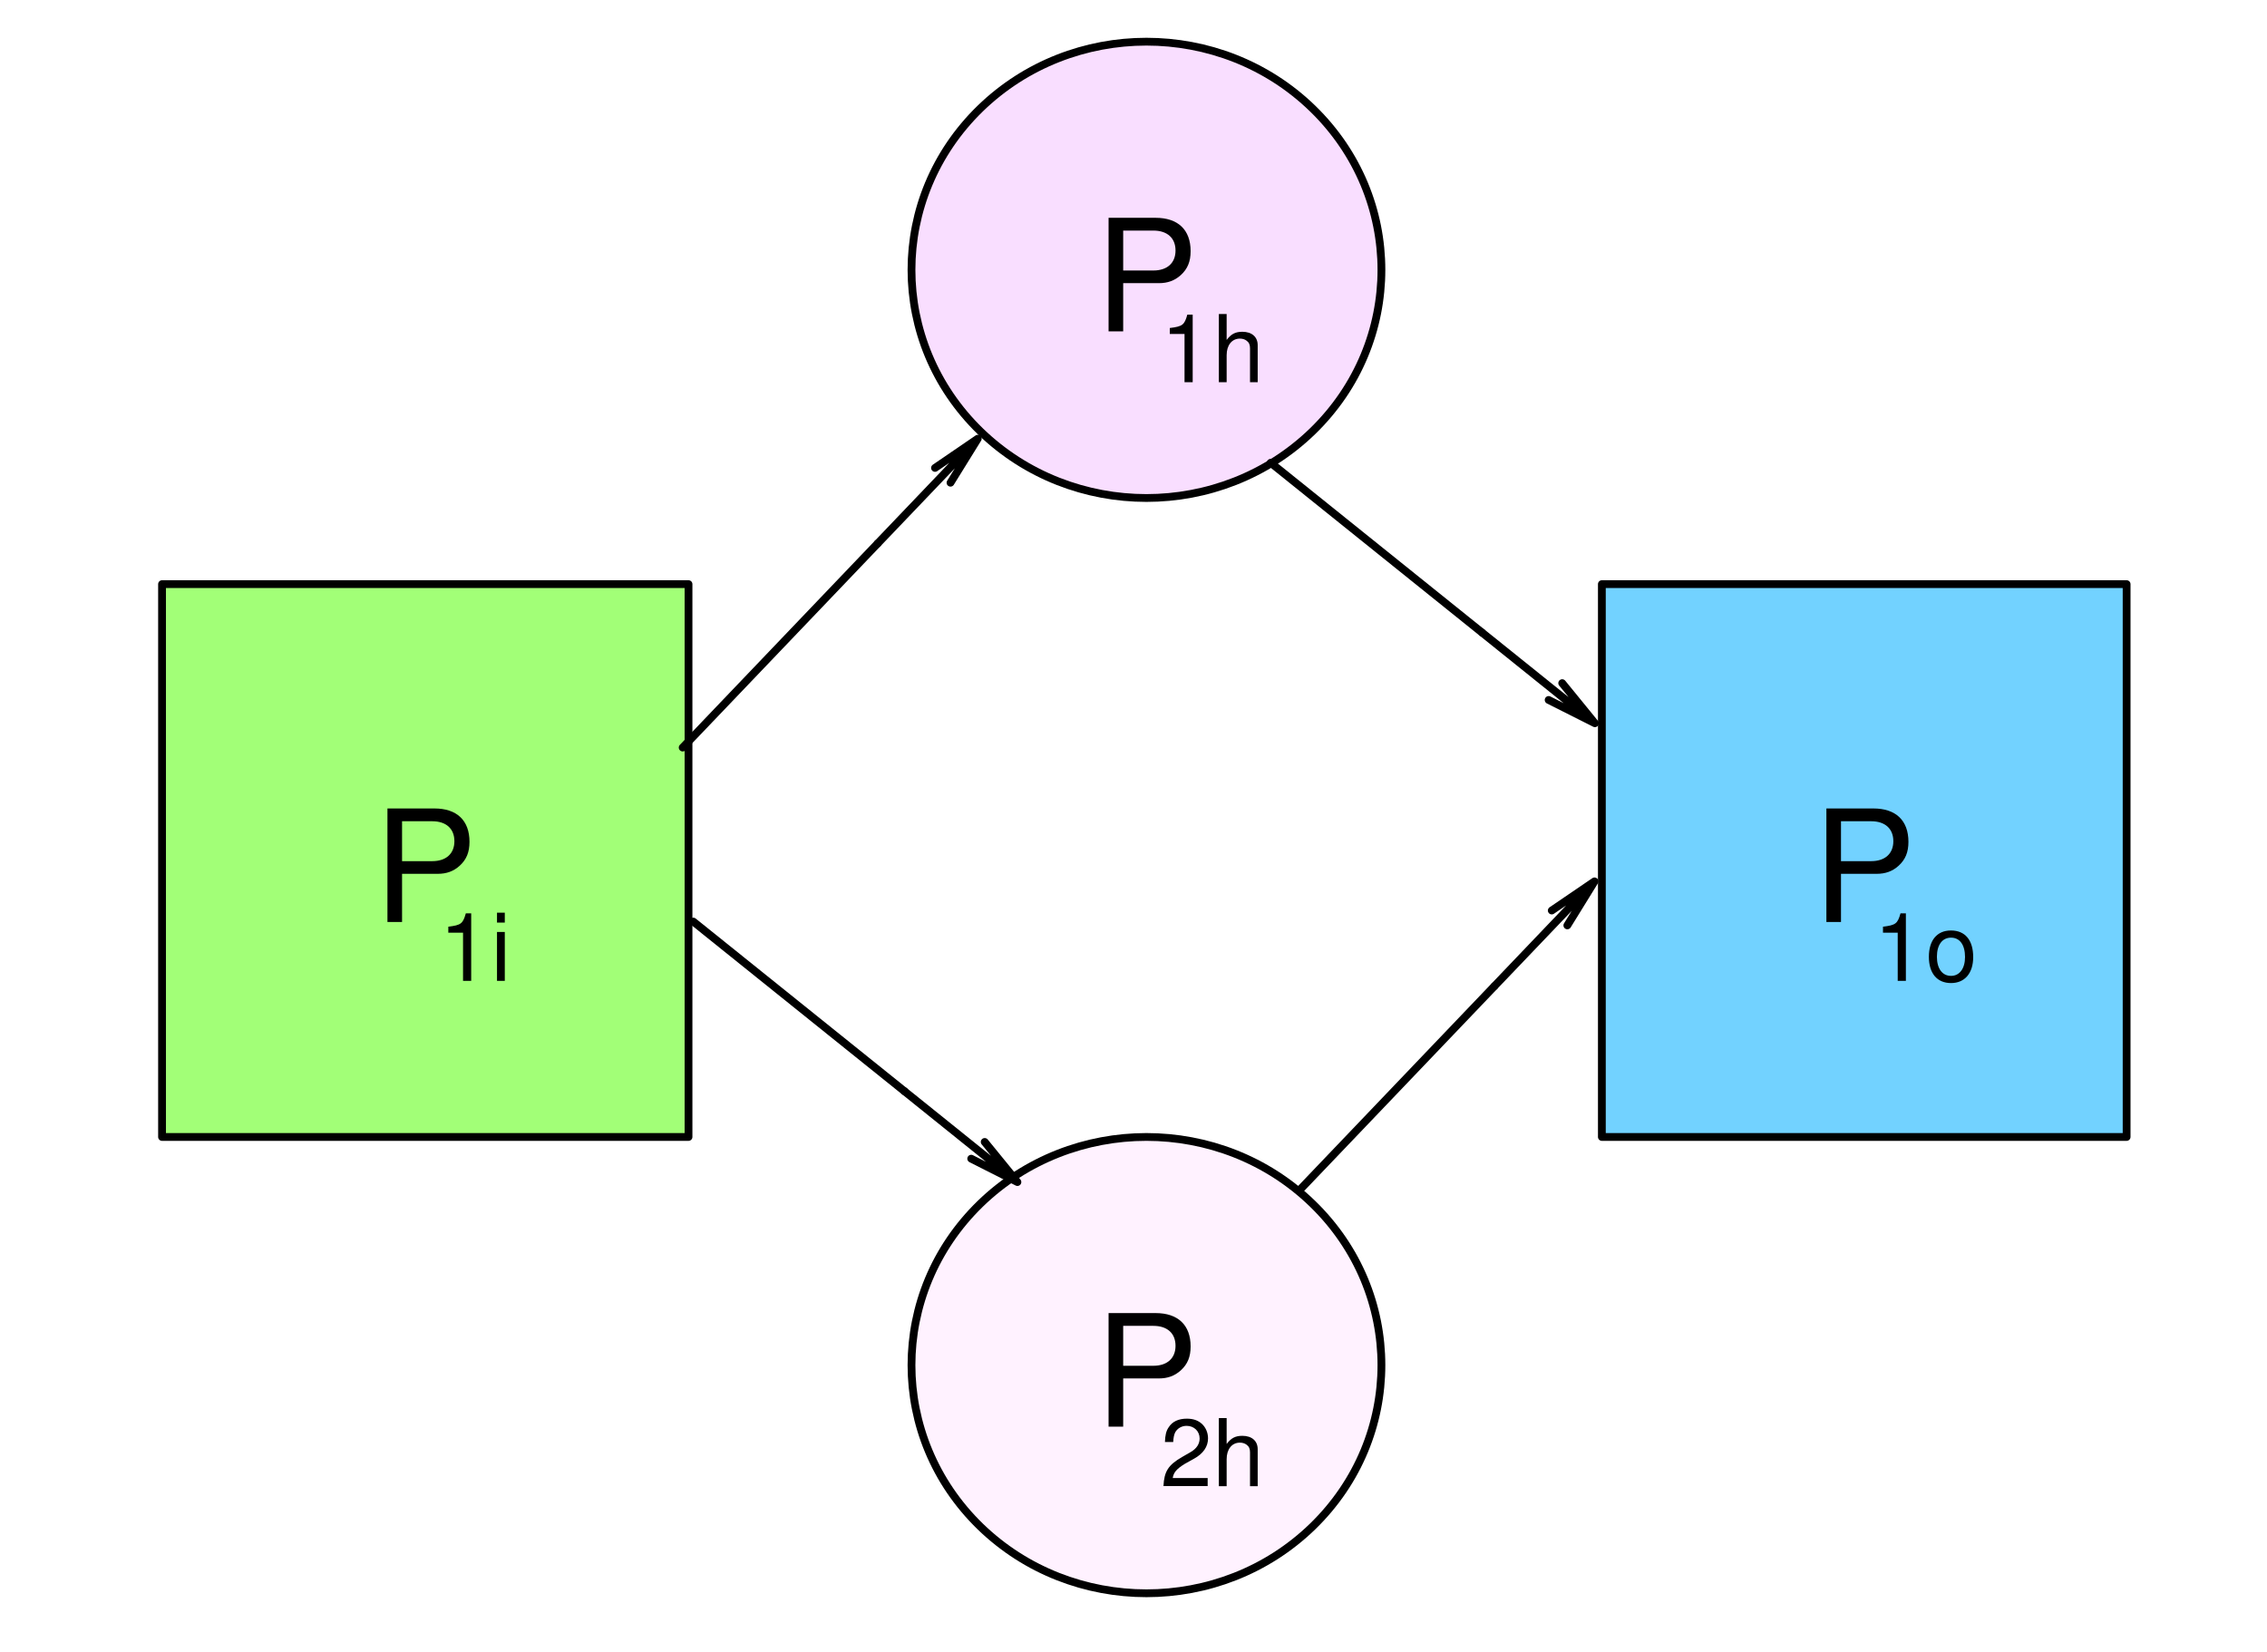
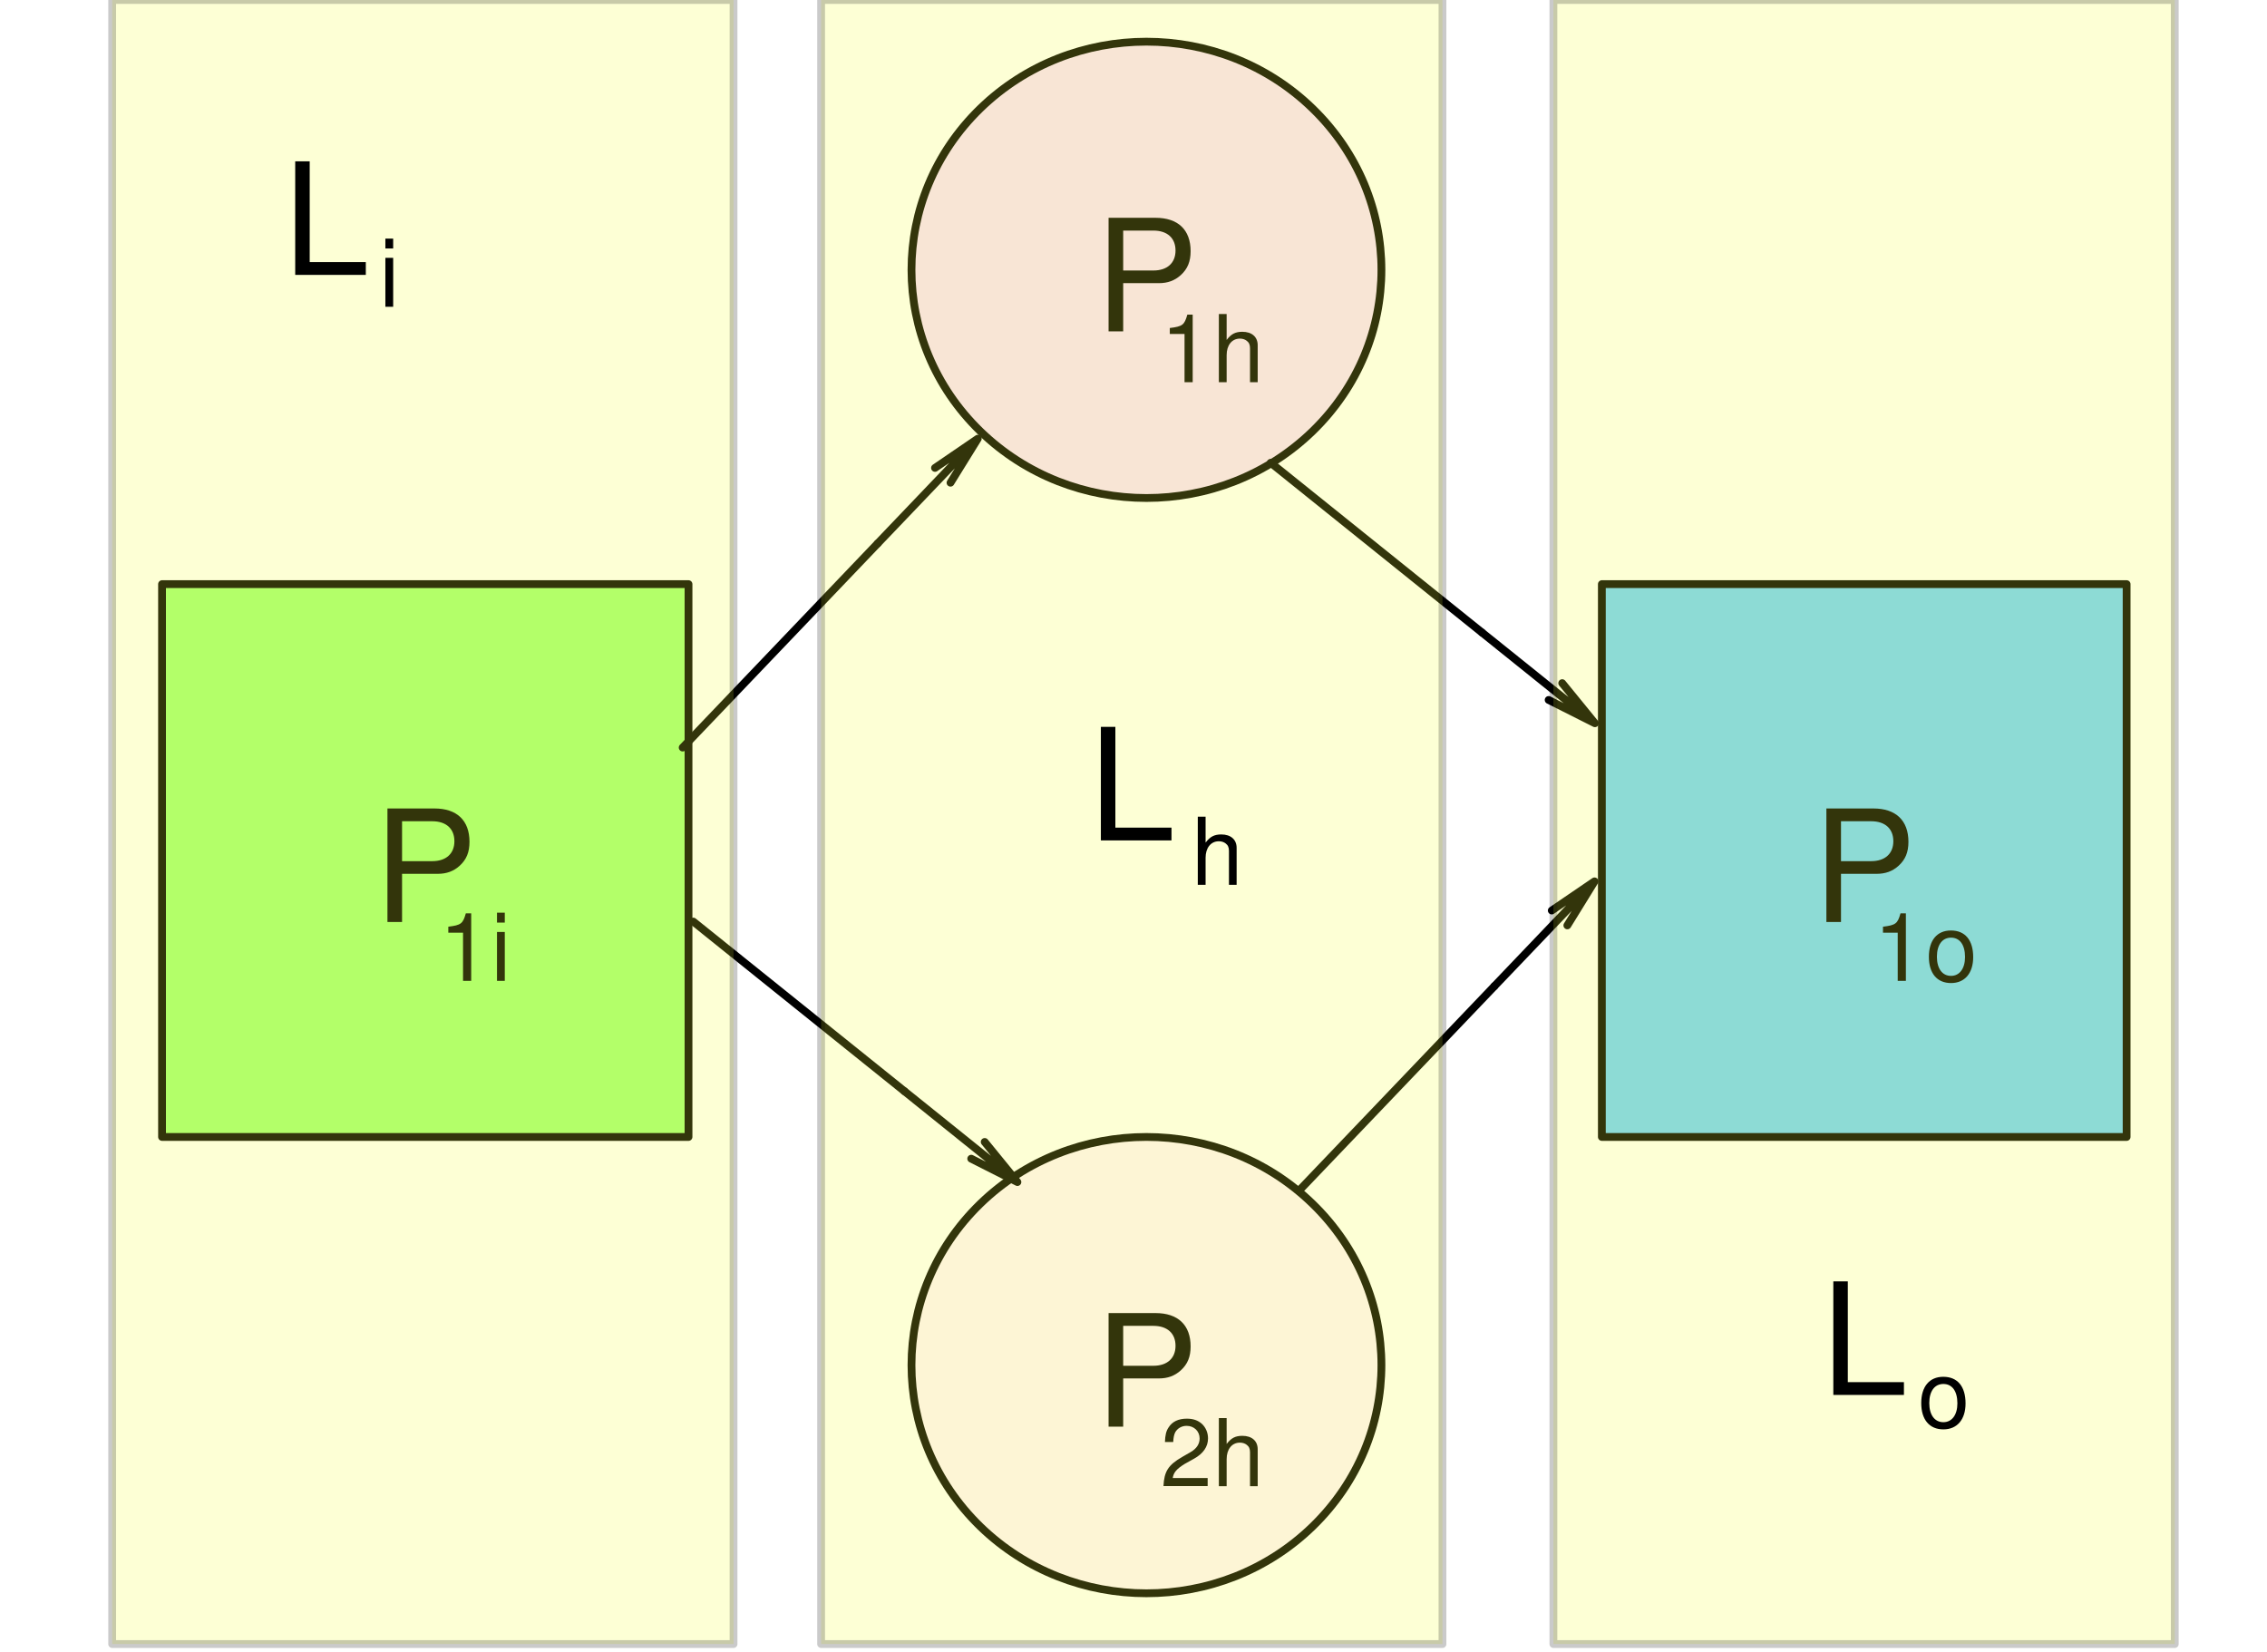
<svg xmlns="http://www.w3.org/2000/svg" width="291" height="212">
  <path d="M 168.49 13.93 C 180.27 25.37 180.27 43.92 168.49 55.36 C 156.71 66.79 137.61 66.79 125.83 55.36 C 114.06 43.92 114.06 25.37 125.83 13.93 C 137.61 2.49 156.71 2.49 168.49 13.93" stroke-width="1.00" stroke="black" stroke-linecap="round" stroke-linejoin="round" fill="#f9deff" />
  <path d="M 168.49 154.54 C 180.27 165.98 180.27 184.53 168.49 195.97 C 156.71 207.40 137.61 207.40 125.83 195.97 C 114.06 184.53 114.06 165.98 125.83 154.54 C 137.61 143.10 156.71 143.10 168.49 154.54" stroke-width="1.00" stroke="black" stroke-linecap="round" stroke-linejoin="round" fill="#fff2ff" />
  <path d="M 20.80 74.99 L 88.38 74.99 L 88.38 145.96 L 20.80 145.96 Z M 20.80 74.99" stroke-width="1.00" stroke="black" stroke-linecap="round" stroke-linejoin="round" fill="#a2ff77" />
  <path d="M 205.62 74.99 L 272.98 74.99 L 272.98 145.96 L 205.62 145.96 Z M 205.62 74.99" stroke-width="1.00" stroke="black" stroke-linecap="round" stroke-linejoin="round" fill="#72d2ff" />
  <path d="M 166.80 152.80 L 191.83 126.60" stroke-width="1.00" stroke="black" stroke-linecap="round" stroke-linejoin="round" fill="none" />
  <path d="M 191.83 126.60 L 204.68 113.15 M 201.19 118.80 L 204.68 113.15 L 199.19 116.89" stroke-width="1.00" stroke="black" stroke-linecap="round" stroke-linejoin="round" fill="none" />
  <path d="M 87.63 95.97 L 112.66 69.77" stroke-width="1.00" stroke="black" stroke-linecap="round" stroke-linejoin="round" fill="none" />
  <path d="M 112.66 69.77 L 125.51 56.32 M 122.01 61.97 L 125.51 56.32 L 120.02 60.07" stroke-width="1.00" stroke="black" stroke-linecap="round" stroke-linejoin="round" fill="none" />
  <path d="M 88.99 118.31 L 116.10 140.09" stroke-width="1.00" stroke="black" stroke-linecap="round" stroke-linejoin="round" fill="none" />
  <path d="M 116.10 140.09 L 130.60 151.75 M 124.67 148.75 L 130.60 151.75 L 126.40 146.60" stroke-width="1.00" stroke="black" stroke-linecap="round" stroke-linejoin="round" fill="none" />
  <path d="M 163.11 59.41 L 190.23 81.20" stroke-width="1.00" stroke="black" stroke-linecap="round" stroke-linejoin="round" fill="none" />
  <path d="M 190.23 81.20 L 204.73 92.85 M 198.79 89.86 L 204.73 92.85 L 200.53 87.70" stroke-width="1.00" stroke="black" stroke-linecap="round" stroke-linejoin="round" fill="none" />
  <text x="47.92" y="118.37" font-family="Helvetica" font-size="20.00px" fill="black" opacity="1.00">P</text>
  <text x="56.33" y="125.92" font-family="Helvetica" font-size="12.00px" fill="black" opacity="1.00">1i</text>
  <text x="232.63" y="118.37" font-family="Helvetica" font-size="20.00px" fill="black" opacity="1.00">P</text>
  <text x="240.49" y="125.92" font-family="Helvetica" font-size="12.00px" fill="black" opacity="1.00">1o</text>
  <text x="140.49" y="42.54" font-family="Helvetica" font-size="20.00px" fill="black" opacity="1.00">P</text>
  <text x="148.94" y="49.06" font-family="Helvetica" font-size="12.00px" fill="black" opacity="1.00">1h</text>
  <text x="140.49" y="183.15" font-family="Helvetica" font-size="20.00px" fill="black" opacity="1.00">P</text>
  <text x="148.94" y="190.80" font-family="Helvetica" font-size="12.00px" fill="black" opacity="1.00">2h</text>
+   <path d="M 14.40 0.00 L 94.16 0.00 L 94.16 211.06 L 14.40 211.06 Z M 14.40 0.00" stroke-width="1.00" stroke="black" stroke-linecap="round" stroke-linejoin="round" stroke-opacity="0.21" fill="#f4ff36" fill-opacity="0.21" />
+   <path d="M 105.40 0.00 L 185.16 0.00 L 185.16 211.06 L 105.40 211.06 Z M 105.40 0.00" stroke-width="1.00" stroke="black" stroke-linecap="round" stroke-linejoin="round" stroke-opacity="0.21" fill="#f4ff36" fill-opacity="0.21" />
+   <path d="M 199.40 0.00 L 279.16 0.00 L 279.16 211.06 L 199.40 211.06 Z M 199.40 0.00" stroke-width="1.00" stroke="black" stroke-linecap="round" stroke-linejoin="round" stroke-opacity="0.21" fill="#f4ff36" fill-opacity="0.21" />
+   <text x="36.30" y="35.29" font-family="Helvetica" font-size="20.00px" fill="black" opacity="1.00">L</text>
+   <text x="139.72" y="107.89" font-family="Helvetica" font-size="20.00px" fill="black" opacity="1.00">L</text>
+   <text x="233.74" y="179.08" font-family="Helvetica" font-size="20.00px" fill="black" opacity="1.00">L</text>
+   <text x="48.67" y="39.38" font-family="Helvetica" font-size="12.00px" fill="black" opacity="1.00">i</text>
+   <text x="152.91" y="113.59" font-family="Helvetica" font-size="12.00px" fill="black" opacity="1.00">h</text>
+   <text x="246.18" y="183.22" font-family="Helvetica" font-size="12.00px" fill="black" opacity="1.00">o</text>
</svg>
